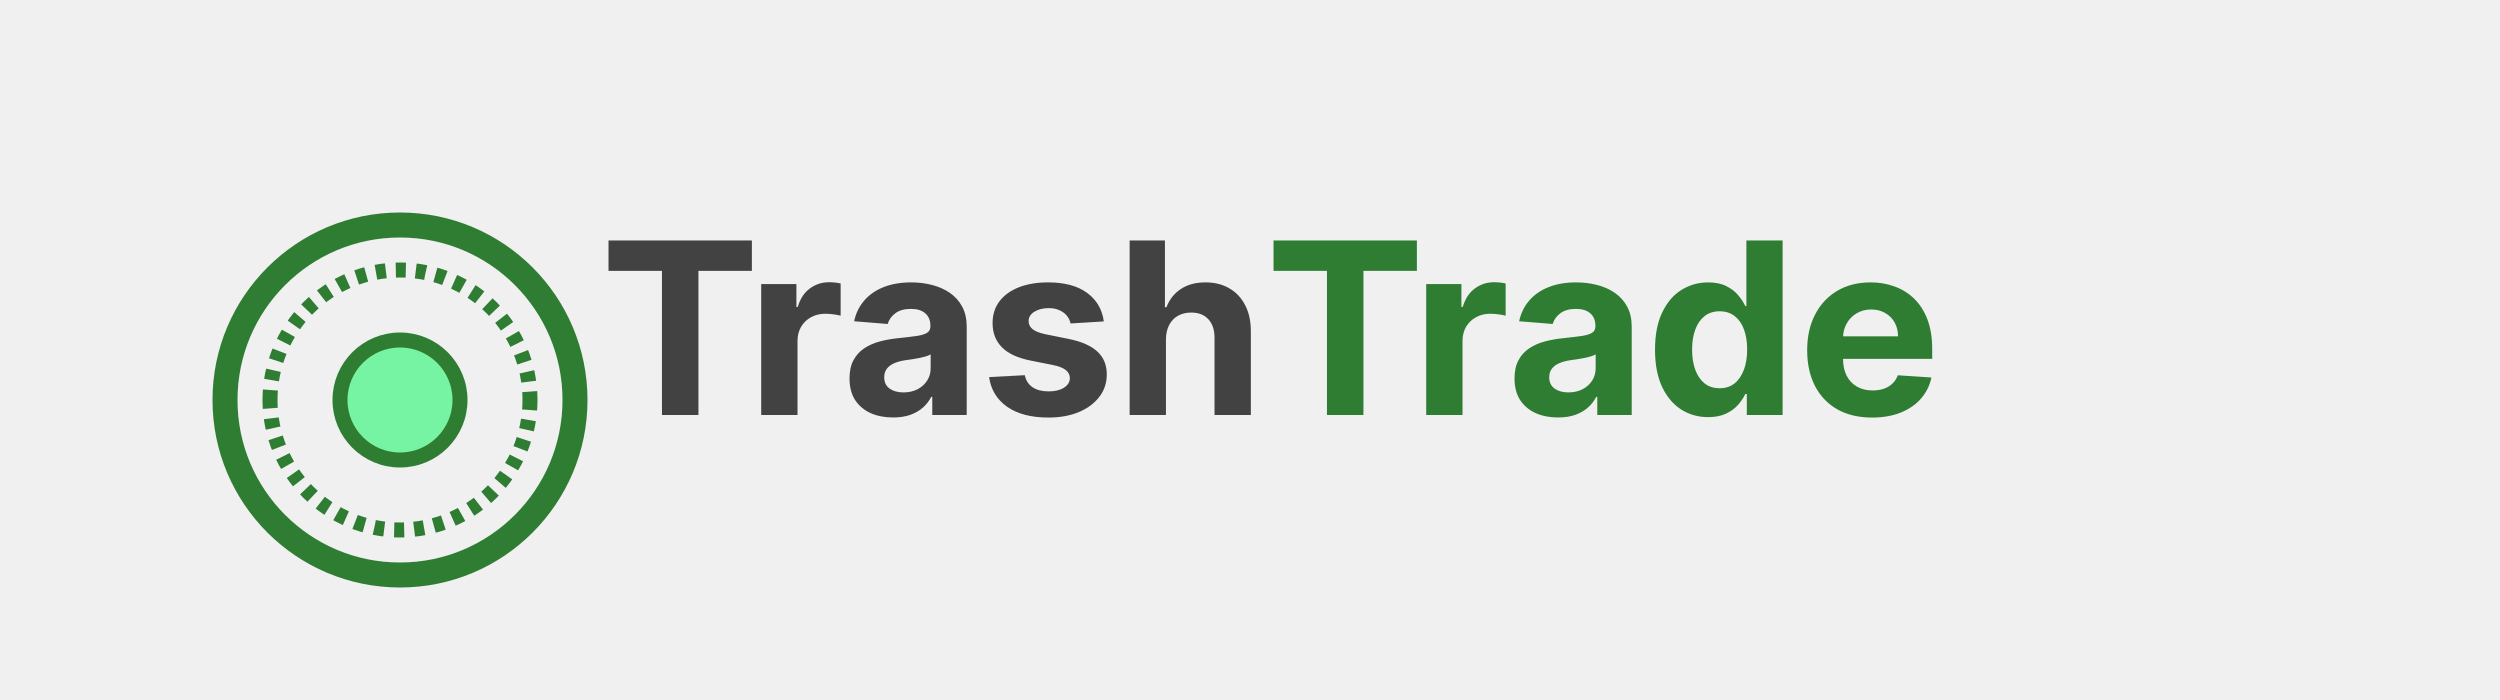
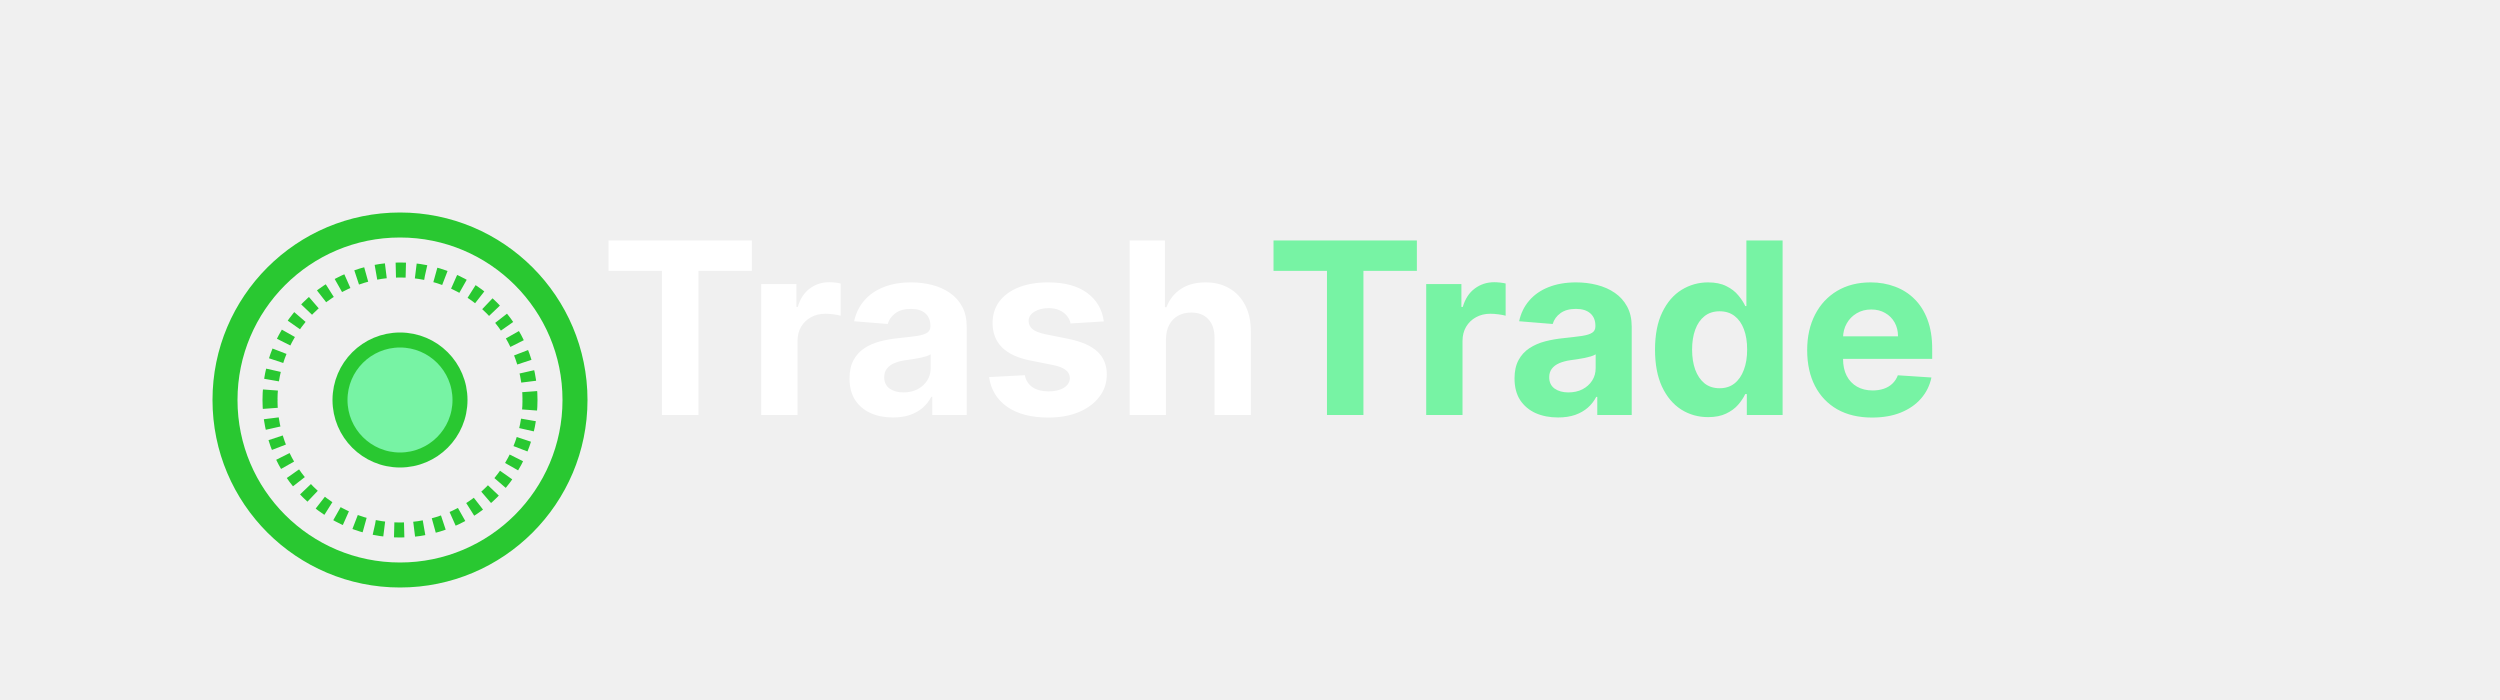
<svg xmlns="http://www.w3.org/2000/svg" width="500" height="140" viewBox="0 0 500 140" fill="none">
-   <path d="M80 115C99.33 115 115 99.33 115 80C115 60.67 99.33 45 80 45C60.67 45 45 60.67 45 80C45 99.33 60.67 115 80 115Z" stroke="#2E7D32" stroke-width="5" />
-   <path d="M54 80C54 73.104 56.739 66.491 61.615 61.615C66.491 56.739 73.104 54 80 54C86.896 54 93.509 56.739 98.385 61.615C103.261 66.491 106 73.104 106 80" stroke="#2E7D32" stroke-width="3" stroke-dasharray="2 2" />
-   <path d="M106 80C106 86.896 103.261 93.509 98.385 98.385C93.509 103.261 86.896 106 80 106C73.104 106 66.491 103.261 61.615 98.385C56.739 93.509 54 86.896 54 80" stroke="#2E7D32" stroke-width="3" stroke-dasharray="2 2" />
-   <path d="M80 92C86.627 92 92 86.627 92 80C92 73.373 86.627 68 80 68C73.373 68 68 73.373 68 80C68 86.627 73.373 92 80 92Z" fill="#77F3A4" stroke="#2E7D32" stroke-width="3" />
-   <path d="M121.705 54.176V48.091H150.375V54.176H139.688V83H132.392V54.176H121.705ZM152.241 83V56.818H159.281V61.386H159.554C160.031 59.761 160.832 58.534 161.957 57.705C163.082 56.864 164.378 56.443 165.844 56.443C166.207 56.443 166.599 56.466 167.02 56.511C167.44 56.557 167.81 56.619 168.128 56.699V63.142C167.787 63.04 167.315 62.949 166.713 62.869C166.111 62.79 165.56 62.75 165.06 62.75C163.991 62.75 163.037 62.983 162.196 63.449C161.366 63.903 160.707 64.54 160.219 65.358C159.741 66.176 159.503 67.119 159.503 68.188V83H152.241ZM178.598 83.494C176.928 83.494 175.439 83.204 174.132 82.625C172.825 82.034 171.791 81.165 171.03 80.017C170.28 78.858 169.905 77.415 169.905 75.688C169.905 74.233 170.172 73.011 170.706 72.023C171.24 71.034 171.967 70.239 172.888 69.636C173.808 69.034 174.854 68.579 176.024 68.273C177.206 67.966 178.445 67.75 179.74 67.625C181.263 67.466 182.49 67.318 183.422 67.182C184.354 67.034 185.03 66.818 185.45 66.534C185.871 66.25 186.081 65.829 186.081 65.273V65.171C186.081 64.091 185.74 63.256 185.058 62.665C184.388 62.074 183.433 61.778 182.195 61.778C180.888 61.778 179.848 62.068 179.075 62.648C178.303 63.216 177.791 63.932 177.541 64.796L170.825 64.25C171.166 62.659 171.837 61.284 172.837 60.125C173.837 58.955 175.126 58.057 176.706 57.432C178.297 56.795 180.138 56.477 182.229 56.477C183.683 56.477 185.075 56.648 186.405 56.989C187.746 57.33 188.933 57.858 189.967 58.574C191.013 59.29 191.837 60.21 192.439 61.335C193.041 62.449 193.342 63.784 193.342 65.341V83H186.456V79.369H186.251C185.831 80.188 185.268 80.909 184.564 81.534C183.859 82.148 183.013 82.631 182.024 82.983C181.036 83.324 179.893 83.494 178.598 83.494ZM180.678 78.483C181.746 78.483 182.689 78.273 183.507 77.852C184.325 77.421 184.967 76.841 185.433 76.114C185.899 75.386 186.132 74.562 186.132 73.642V70.864C185.905 71.011 185.592 71.148 185.195 71.273C184.808 71.386 184.371 71.494 183.882 71.597C183.393 71.688 182.905 71.773 182.416 71.852C181.928 71.921 181.484 71.983 181.087 72.04C180.234 72.165 179.49 72.364 178.854 72.636C178.217 72.909 177.723 73.278 177.371 73.744C177.018 74.199 176.842 74.767 176.842 75.449C176.842 76.438 177.2 77.193 177.916 77.716C178.643 78.227 179.564 78.483 180.678 78.483ZM220.76 64.284L214.112 64.693C213.999 64.125 213.754 63.614 213.379 63.159C213.004 62.693 212.51 62.324 211.896 62.051C211.294 61.767 210.572 61.625 209.732 61.625C208.607 61.625 207.658 61.864 206.885 62.341C206.112 62.807 205.726 63.432 205.726 64.216C205.726 64.841 205.976 65.369 206.476 65.801C206.976 66.233 207.834 66.579 209.05 66.841L213.788 67.796C216.334 68.318 218.232 69.159 219.482 70.318C220.732 71.477 221.357 73 221.357 74.886C221.357 76.602 220.851 78.108 219.839 79.403C218.839 80.699 217.464 81.71 215.714 82.438C213.976 83.153 211.97 83.511 209.697 83.511C206.232 83.511 203.47 82.79 201.413 81.347C199.368 79.892 198.169 77.915 197.817 75.415L204.959 75.04C205.175 76.097 205.697 76.903 206.527 77.46C207.357 78.006 208.419 78.278 209.714 78.278C210.987 78.278 212.01 78.034 212.783 77.546C213.567 77.046 213.964 76.403 213.976 75.619C213.964 74.96 213.686 74.421 213.141 74C212.595 73.568 211.754 73.239 210.618 73.011L206.084 72.108C203.527 71.597 201.624 70.71 200.374 69.449C199.135 68.188 198.516 66.579 198.516 64.625C198.516 62.943 198.97 61.494 199.879 60.278C200.8 59.062 202.089 58.125 203.749 57.466C205.419 56.807 207.374 56.477 209.612 56.477C212.919 56.477 215.521 57.176 217.419 58.574C219.328 59.972 220.442 61.875 220.76 64.284ZM233.19 67.864V83H225.929V48.091H232.986V61.438H233.293C233.884 59.892 234.838 58.682 236.156 57.807C237.474 56.92 239.128 56.477 241.116 56.477C242.935 56.477 244.52 56.875 245.872 57.67C247.236 58.455 248.293 59.585 249.043 61.062C249.804 62.528 250.179 64.284 250.168 66.329V83H242.906V67.625C242.918 66.011 242.509 64.756 241.679 63.858C240.861 62.96 239.713 62.511 238.236 62.511C237.247 62.511 236.372 62.722 235.611 63.142C234.861 63.562 234.27 64.176 233.838 64.983C233.418 65.778 233.202 66.739 233.19 67.864Z" fill="#424242" />
-   <path d="M254.705 54.176V48.091H283.375V54.176H272.688V83H265.392V54.176H254.705ZM285.241 83V56.818H292.281V61.386H292.554C293.031 59.761 293.832 58.534 294.957 57.705C296.082 56.864 297.378 56.443 298.844 56.443C299.207 56.443 299.599 56.466 300.02 56.511C300.44 56.557 300.81 56.619 301.128 56.699V63.142C300.787 63.04 300.315 62.949 299.713 62.869C299.111 62.79 298.56 62.75 298.06 62.75C296.991 62.75 296.037 62.983 295.196 63.449C294.366 63.903 293.707 64.54 293.219 65.358C292.741 66.176 292.503 67.119 292.503 68.188V83H285.241ZM311.598 83.494C309.928 83.494 308.439 83.204 307.132 82.625C305.825 82.034 304.791 81.165 304.03 80.017C303.28 78.858 302.905 77.415 302.905 75.688C302.905 74.233 303.172 73.011 303.706 72.023C304.24 71.034 304.967 70.239 305.888 69.636C306.808 69.034 307.854 68.579 309.024 68.273C310.206 67.966 311.445 67.75 312.74 67.625C314.263 67.466 315.49 67.318 316.422 67.182C317.354 67.034 318.03 66.818 318.45 66.534C318.871 66.25 319.081 65.829 319.081 65.273V65.171C319.081 64.091 318.74 63.256 318.058 62.665C317.388 62.074 316.433 61.778 315.195 61.778C313.888 61.778 312.848 62.068 312.075 62.648C311.303 63.216 310.791 63.932 310.541 64.796L303.825 64.25C304.166 62.659 304.837 61.284 305.837 60.125C306.837 58.955 308.126 58.057 309.706 57.432C311.297 56.795 313.138 56.477 315.229 56.477C316.683 56.477 318.075 56.648 319.405 56.989C320.746 57.33 321.933 57.858 322.967 58.574C324.013 59.29 324.837 60.21 325.439 61.335C326.041 62.449 326.342 63.784 326.342 65.341V83H319.456V79.369H319.251C318.831 80.188 318.268 80.909 317.564 81.534C316.859 82.148 316.013 82.631 315.024 82.983C314.036 83.324 312.893 83.494 311.598 83.494ZM313.678 78.483C314.746 78.483 315.689 78.273 316.507 77.852C317.325 77.421 317.967 76.841 318.433 76.114C318.899 75.386 319.132 74.562 319.132 73.642V70.864C318.905 71.011 318.592 71.148 318.195 71.273C317.808 71.386 317.371 71.494 316.882 71.597C316.393 71.688 315.905 71.773 315.416 71.852C314.928 71.921 314.484 71.983 314.087 72.04C313.234 72.165 312.49 72.364 311.854 72.636C311.217 72.909 310.723 73.278 310.371 73.744C310.018 74.199 309.842 74.767 309.842 75.449C309.842 76.438 310.2 77.193 310.916 77.716C311.643 78.227 312.564 78.483 313.678 78.483ZM341.624 83.426C339.635 83.426 337.834 82.915 336.22 81.892C334.618 80.858 333.345 79.341 332.402 77.341C331.47 75.329 331.004 72.864 331.004 69.943C331.004 66.943 331.487 64.449 332.453 62.46C333.419 60.46 334.703 58.966 336.305 57.977C337.919 56.977 339.686 56.477 341.607 56.477C343.072 56.477 344.294 56.727 345.271 57.227C346.26 57.716 347.055 58.33 347.658 59.068C348.271 59.795 348.737 60.511 349.055 61.216H349.277V48.091H356.521V83H349.362V78.807H349.055C348.714 79.534 348.232 80.256 347.607 80.972C346.993 81.676 346.192 82.261 345.203 82.727C344.226 83.193 343.033 83.426 341.624 83.426ZM343.925 77.648C345.095 77.648 346.084 77.329 346.891 76.693C347.709 76.046 348.334 75.142 348.766 73.983C349.209 72.824 349.43 71.466 349.43 69.909C349.43 68.352 349.214 67 348.783 65.852C348.351 64.704 347.726 63.818 346.908 63.193C346.089 62.568 345.095 62.256 343.925 62.256C342.732 62.256 341.726 62.58 340.908 63.227C340.089 63.875 339.47 64.773 339.05 65.921C338.629 67.068 338.419 68.398 338.419 69.909C338.419 71.432 338.629 72.778 339.05 73.949C339.482 75.108 340.101 76.017 340.908 76.676C341.726 77.324 342.732 77.648 343.925 77.648ZM374.423 83.511C371.73 83.511 369.412 82.966 367.469 81.875C365.537 80.773 364.048 79.216 363.003 77.204C361.957 75.182 361.435 72.79 361.435 70.028C361.435 67.335 361.957 64.972 363.003 62.938C364.048 60.903 365.52 59.318 367.418 58.182C369.327 57.045 371.565 56.477 374.134 56.477C375.861 56.477 377.469 56.756 378.957 57.312C380.457 57.858 381.764 58.682 382.878 59.784C384.003 60.886 384.878 62.273 385.503 63.943C386.128 65.602 386.44 67.546 386.44 69.773V71.767H364.332V67.267H379.605C379.605 66.222 379.378 65.296 378.923 64.489C378.469 63.682 377.838 63.051 377.031 62.597C376.236 62.131 375.31 61.898 374.253 61.898C373.151 61.898 372.173 62.153 371.321 62.665C370.48 63.165 369.821 63.841 369.344 64.693C368.866 65.534 368.622 66.472 368.611 67.506V71.784C368.611 73.079 368.849 74.199 369.327 75.142C369.815 76.085 370.503 76.812 371.389 77.324C372.276 77.835 373.327 78.091 374.543 78.091C375.349 78.091 376.088 77.977 376.759 77.75C377.429 77.523 378.003 77.182 378.48 76.727C378.957 76.273 379.321 75.716 379.571 75.057L386.287 75.5C385.946 77.114 385.247 78.523 384.19 79.727C383.145 80.921 381.793 81.852 380.134 82.523C378.486 83.182 376.582 83.511 374.423 83.511Z" fill="#2E7D32" />
+   <path d="M80 115C99.33 115 115 99.33 115 80C115 60.67 99.33 45 80 45C60.67 45 45 60.67 45 80C45 99.33 60.67 115 80 115Z" stroke="#29C831" stroke-width="5" />
+   <path d="M54 80C54 73.104 56.739 66.491 61.615 61.615C66.491 56.739 73.104 54 80 54C86.896 54 93.509 56.739 98.385 61.615C103.261 66.491 106 73.104 106 80" stroke="#29C831" stroke-width="3" stroke-dasharray="2 2" />
+   <path d="M106 80C106 86.896 103.261 93.509 98.385 98.385C93.509 103.261 86.896 106 80 106C73.104 106 66.491 103.261 61.615 98.385C56.739 93.509 54 86.896 54 80" stroke="#29C831" stroke-width="3" stroke-dasharray="2 2" />
+   <path d="M80 92C86.627 92 92 86.627 92 80C92 73.373 86.627 68 80 68C73.373 68 68 73.373 68 80C68 86.627 73.373 92 80 92Z" fill="#77F3A4" stroke="#29C831" stroke-width="3" />
+   <path d="M121.705 54.176V48.091H150.375V54.176H139.688V83H132.392V54.176H121.705ZM152.241 83V56.818H159.281V61.386H159.554C160.031 59.761 160.832 58.534 161.957 57.705C163.082 56.864 164.378 56.443 165.844 56.443C166.207 56.443 166.599 56.466 167.02 56.511C167.44 56.557 167.81 56.619 168.128 56.699V63.142C167.787 63.04 167.315 62.949 166.713 62.869C166.111 62.79 165.56 62.75 165.06 62.75C163.991 62.75 163.037 62.983 162.196 63.449C161.366 63.903 160.707 64.54 160.219 65.358C159.741 66.176 159.503 67.119 159.503 68.188V83H152.241ZM178.598 83.494C176.928 83.494 175.439 83.204 174.132 82.625C172.825 82.034 171.791 81.165 171.03 80.017C170.28 78.858 169.905 77.415 169.905 75.688C169.905 74.233 170.172 73.011 170.706 72.023C171.24 71.034 171.967 70.239 172.888 69.636C173.808 69.034 174.854 68.579 176.024 68.273C177.206 67.966 178.445 67.75 179.74 67.625C181.263 67.466 182.49 67.318 183.422 67.182C184.354 67.034 185.03 66.818 185.45 66.534C185.871 66.25 186.081 65.829 186.081 65.273V65.171C186.081 64.091 185.74 63.256 185.058 62.665C184.388 62.074 183.433 61.778 182.195 61.778C180.888 61.778 179.848 62.068 179.075 62.648C178.303 63.216 177.791 63.932 177.541 64.796L170.825 64.25C171.166 62.659 171.837 61.284 172.837 60.125C173.837 58.955 175.126 58.057 176.706 57.432C178.297 56.795 180.138 56.477 182.229 56.477C183.683 56.477 185.075 56.648 186.405 56.989C187.746 57.33 188.933 57.858 189.967 58.574C191.013 59.29 191.837 60.21 192.439 61.335C193.041 62.449 193.342 63.784 193.342 65.341V83H186.456V79.369H186.251C185.831 80.188 185.268 80.909 184.564 81.534C183.859 82.148 183.013 82.631 182.024 82.983C181.036 83.324 179.893 83.494 178.598 83.494ZM180.678 78.483C181.746 78.483 182.689 78.273 183.507 77.852C184.325 77.421 184.967 76.841 185.433 76.114C185.899 75.386 186.132 74.562 186.132 73.642V70.864C185.905 71.011 185.592 71.148 185.195 71.273C184.808 71.386 184.371 71.494 183.882 71.597C183.393 71.688 182.905 71.773 182.416 71.852C181.928 71.921 181.484 71.983 181.087 72.04C180.234 72.165 179.49 72.364 178.854 72.636C178.217 72.909 177.723 73.278 177.371 73.744C177.018 74.199 176.842 74.767 176.842 75.449C176.842 76.438 177.2 77.193 177.916 77.716C178.643 78.227 179.564 78.483 180.678 78.483ZM220.76 64.284L214.112 64.693C213.999 64.125 213.754 63.614 213.379 63.159C213.004 62.693 212.51 62.324 211.896 62.051C211.294 61.767 210.572 61.625 209.732 61.625C208.607 61.625 207.658 61.864 206.885 62.341C206.112 62.807 205.726 63.432 205.726 64.216C205.726 64.841 205.976 65.369 206.476 65.801C206.976 66.233 207.834 66.579 209.05 66.841L213.788 67.796C216.334 68.318 218.232 69.159 219.482 70.318C220.732 71.477 221.357 73 221.357 74.886C221.357 76.602 220.851 78.108 219.839 79.403C218.839 80.699 217.464 81.71 215.714 82.438C213.976 83.153 211.97 83.511 209.697 83.511C206.232 83.511 203.47 82.79 201.413 81.347C199.368 79.892 198.169 77.915 197.817 75.415L204.959 75.04C205.175 76.097 205.697 76.903 206.527 77.46C207.357 78.006 208.419 78.278 209.714 78.278C210.987 78.278 212.01 78.034 212.783 77.546C213.567 77.046 213.964 76.403 213.976 75.619C213.964 74.96 213.686 74.421 213.141 74C212.595 73.568 211.754 73.239 210.618 73.011L206.084 72.108C203.527 71.597 201.624 70.71 200.374 69.449C199.135 68.188 198.516 66.579 198.516 64.625C198.516 62.943 198.97 61.494 199.879 60.278C200.8 59.062 202.089 58.125 203.749 57.466C205.419 56.807 207.374 56.477 209.612 56.477C212.919 56.477 215.521 57.176 217.419 58.574C219.328 59.972 220.442 61.875 220.76 64.284ZM233.19 67.864V83H225.929V48.091H232.986V61.438H233.293C233.884 59.892 234.838 58.682 236.156 57.807C237.474 56.92 239.128 56.477 241.116 56.477C242.935 56.477 244.52 56.875 245.872 57.67C247.236 58.455 248.293 59.585 249.043 61.062C249.804 62.528 250.179 64.284 250.168 66.329V83H242.906V67.625C242.918 66.011 242.509 64.756 241.679 63.858C240.861 62.96 239.713 62.511 238.236 62.511C237.247 62.511 236.372 62.722 235.611 63.142C234.861 63.562 234.27 64.176 233.838 64.983C233.418 65.778 233.202 66.739 233.19 67.864Z" fill="white" />
+   <path d="M254.705 54.176V48.091H283.375V54.176H272.688V83H265.392V54.176H254.705ZM285.241 83V56.818H292.281V61.386H292.554C293.031 59.761 293.832 58.534 294.957 57.705C296.082 56.864 297.378 56.443 298.844 56.443C299.207 56.443 299.599 56.466 300.02 56.511C300.44 56.557 300.81 56.619 301.128 56.699V63.142C300.787 63.04 300.315 62.949 299.713 62.869C299.111 62.79 298.56 62.75 298.06 62.75C296.991 62.75 296.037 62.983 295.196 63.449C294.366 63.903 293.707 64.54 293.219 65.358C292.741 66.176 292.503 67.119 292.503 68.188V83H285.241ZM311.598 83.494C309.928 83.494 308.439 83.204 307.132 82.625C305.825 82.034 304.791 81.165 304.03 80.017C303.28 78.858 302.905 77.415 302.905 75.688C302.905 74.233 303.172 73.011 303.706 72.023C304.24 71.034 304.967 70.239 305.888 69.636C306.808 69.034 307.854 68.579 309.024 68.273C310.206 67.966 311.445 67.75 312.74 67.625C314.263 67.466 315.49 67.318 316.422 67.182C317.354 67.034 318.03 66.818 318.45 66.534C318.871 66.25 319.081 65.829 319.081 65.273V65.171C319.081 64.091 318.74 63.256 318.058 62.665C317.388 62.074 316.433 61.778 315.195 61.778C313.888 61.778 312.848 62.068 312.075 62.648C311.303 63.216 310.791 63.932 310.541 64.796L303.825 64.25C304.166 62.659 304.837 61.284 305.837 60.125C306.837 58.955 308.126 58.057 309.706 57.432C311.297 56.795 313.138 56.477 315.229 56.477C316.683 56.477 318.075 56.648 319.405 56.989C320.746 57.33 321.933 57.858 322.967 58.574C324.013 59.29 324.837 60.21 325.439 61.335C326.041 62.449 326.342 63.784 326.342 65.341V83H319.456V79.369H319.251C318.831 80.188 318.268 80.909 317.564 81.534C316.859 82.148 316.013 82.631 315.024 82.983C314.036 83.324 312.893 83.494 311.598 83.494ZM313.678 78.483C314.746 78.483 315.689 78.273 316.507 77.852C317.325 77.421 317.967 76.841 318.433 76.114C318.899 75.386 319.132 74.562 319.132 73.642V70.864C318.905 71.011 318.592 71.148 318.195 71.273C317.808 71.386 317.371 71.494 316.882 71.597C316.393 71.688 315.905 71.773 315.416 71.852C314.928 71.921 314.484 71.983 314.087 72.04C313.234 72.165 312.49 72.364 311.854 72.636C311.217 72.909 310.723 73.278 310.371 73.744C310.018 74.199 309.842 74.767 309.842 75.449C309.842 76.438 310.2 77.193 310.916 77.716C311.643 78.227 312.564 78.483 313.678 78.483ZM341.624 83.426C339.635 83.426 337.834 82.915 336.22 81.892C334.618 80.858 333.345 79.341 332.402 77.341C331.47 75.329 331.004 72.864 331.004 69.943C331.004 66.943 331.487 64.449 332.453 62.46C333.419 60.46 334.703 58.966 336.305 57.977C337.919 56.977 339.686 56.477 341.607 56.477C343.072 56.477 344.294 56.727 345.271 57.227C346.26 57.716 347.055 58.33 347.658 59.068C348.271 59.795 348.737 60.511 349.055 61.216H349.277V48.091H356.521V83H349.362V78.807H349.055C348.714 79.534 348.232 80.256 347.607 80.972C346.993 81.676 346.192 82.261 345.203 82.727C344.226 83.193 343.033 83.426 341.624 83.426ZM343.925 77.648C345.095 77.648 346.084 77.329 346.891 76.693C347.709 76.046 348.334 75.142 348.766 73.983C349.209 72.824 349.43 71.466 349.43 69.909C349.43 68.352 349.214 67 348.783 65.852C348.351 64.704 347.726 63.818 346.908 63.193C346.089 62.568 345.095 62.256 343.925 62.256C342.732 62.256 341.726 62.58 340.908 63.227C340.089 63.875 339.47 64.773 339.05 65.921C338.629 67.068 338.419 68.398 338.419 69.909C338.419 71.432 338.629 72.778 339.05 73.949C339.482 75.108 340.101 76.017 340.908 76.676C341.726 77.324 342.732 77.648 343.925 77.648ZM374.423 83.511C371.73 83.511 369.412 82.966 367.469 81.875C365.537 80.773 364.048 79.216 363.003 77.204C361.957 75.182 361.435 72.79 361.435 70.028C361.435 67.335 361.957 64.972 363.003 62.938C364.048 60.903 365.52 59.318 367.418 58.182C369.327 57.045 371.565 56.477 374.134 56.477C375.861 56.477 377.469 56.756 378.957 57.312C380.457 57.858 381.764 58.682 382.878 59.784C384.003 60.886 384.878 62.273 385.503 63.943C386.128 65.602 386.44 67.546 386.44 69.773V71.767H364.332V67.267H379.605C379.605 66.222 379.378 65.296 378.923 64.489C378.469 63.682 377.838 63.051 377.031 62.597C376.236 62.131 375.31 61.898 374.253 61.898C373.151 61.898 372.173 62.153 371.321 62.665C370.48 63.165 369.821 63.841 369.344 64.693C368.866 65.534 368.622 66.472 368.611 67.506V71.784C368.611 73.079 368.849 74.199 369.327 75.142C369.815 76.085 370.503 76.812 371.389 77.324C372.276 77.835 373.327 78.091 374.543 78.091C375.349 78.091 376.088 77.977 376.759 77.75C377.429 77.523 378.003 77.182 378.48 76.727C378.957 76.273 379.321 75.716 379.571 75.057L386.287 75.5C385.946 77.114 385.247 78.523 384.19 79.727C383.145 80.921 381.793 81.852 380.134 82.523C378.486 83.182 376.582 83.511 374.423 83.511Z" fill="#77F3A4" />
</svg>
